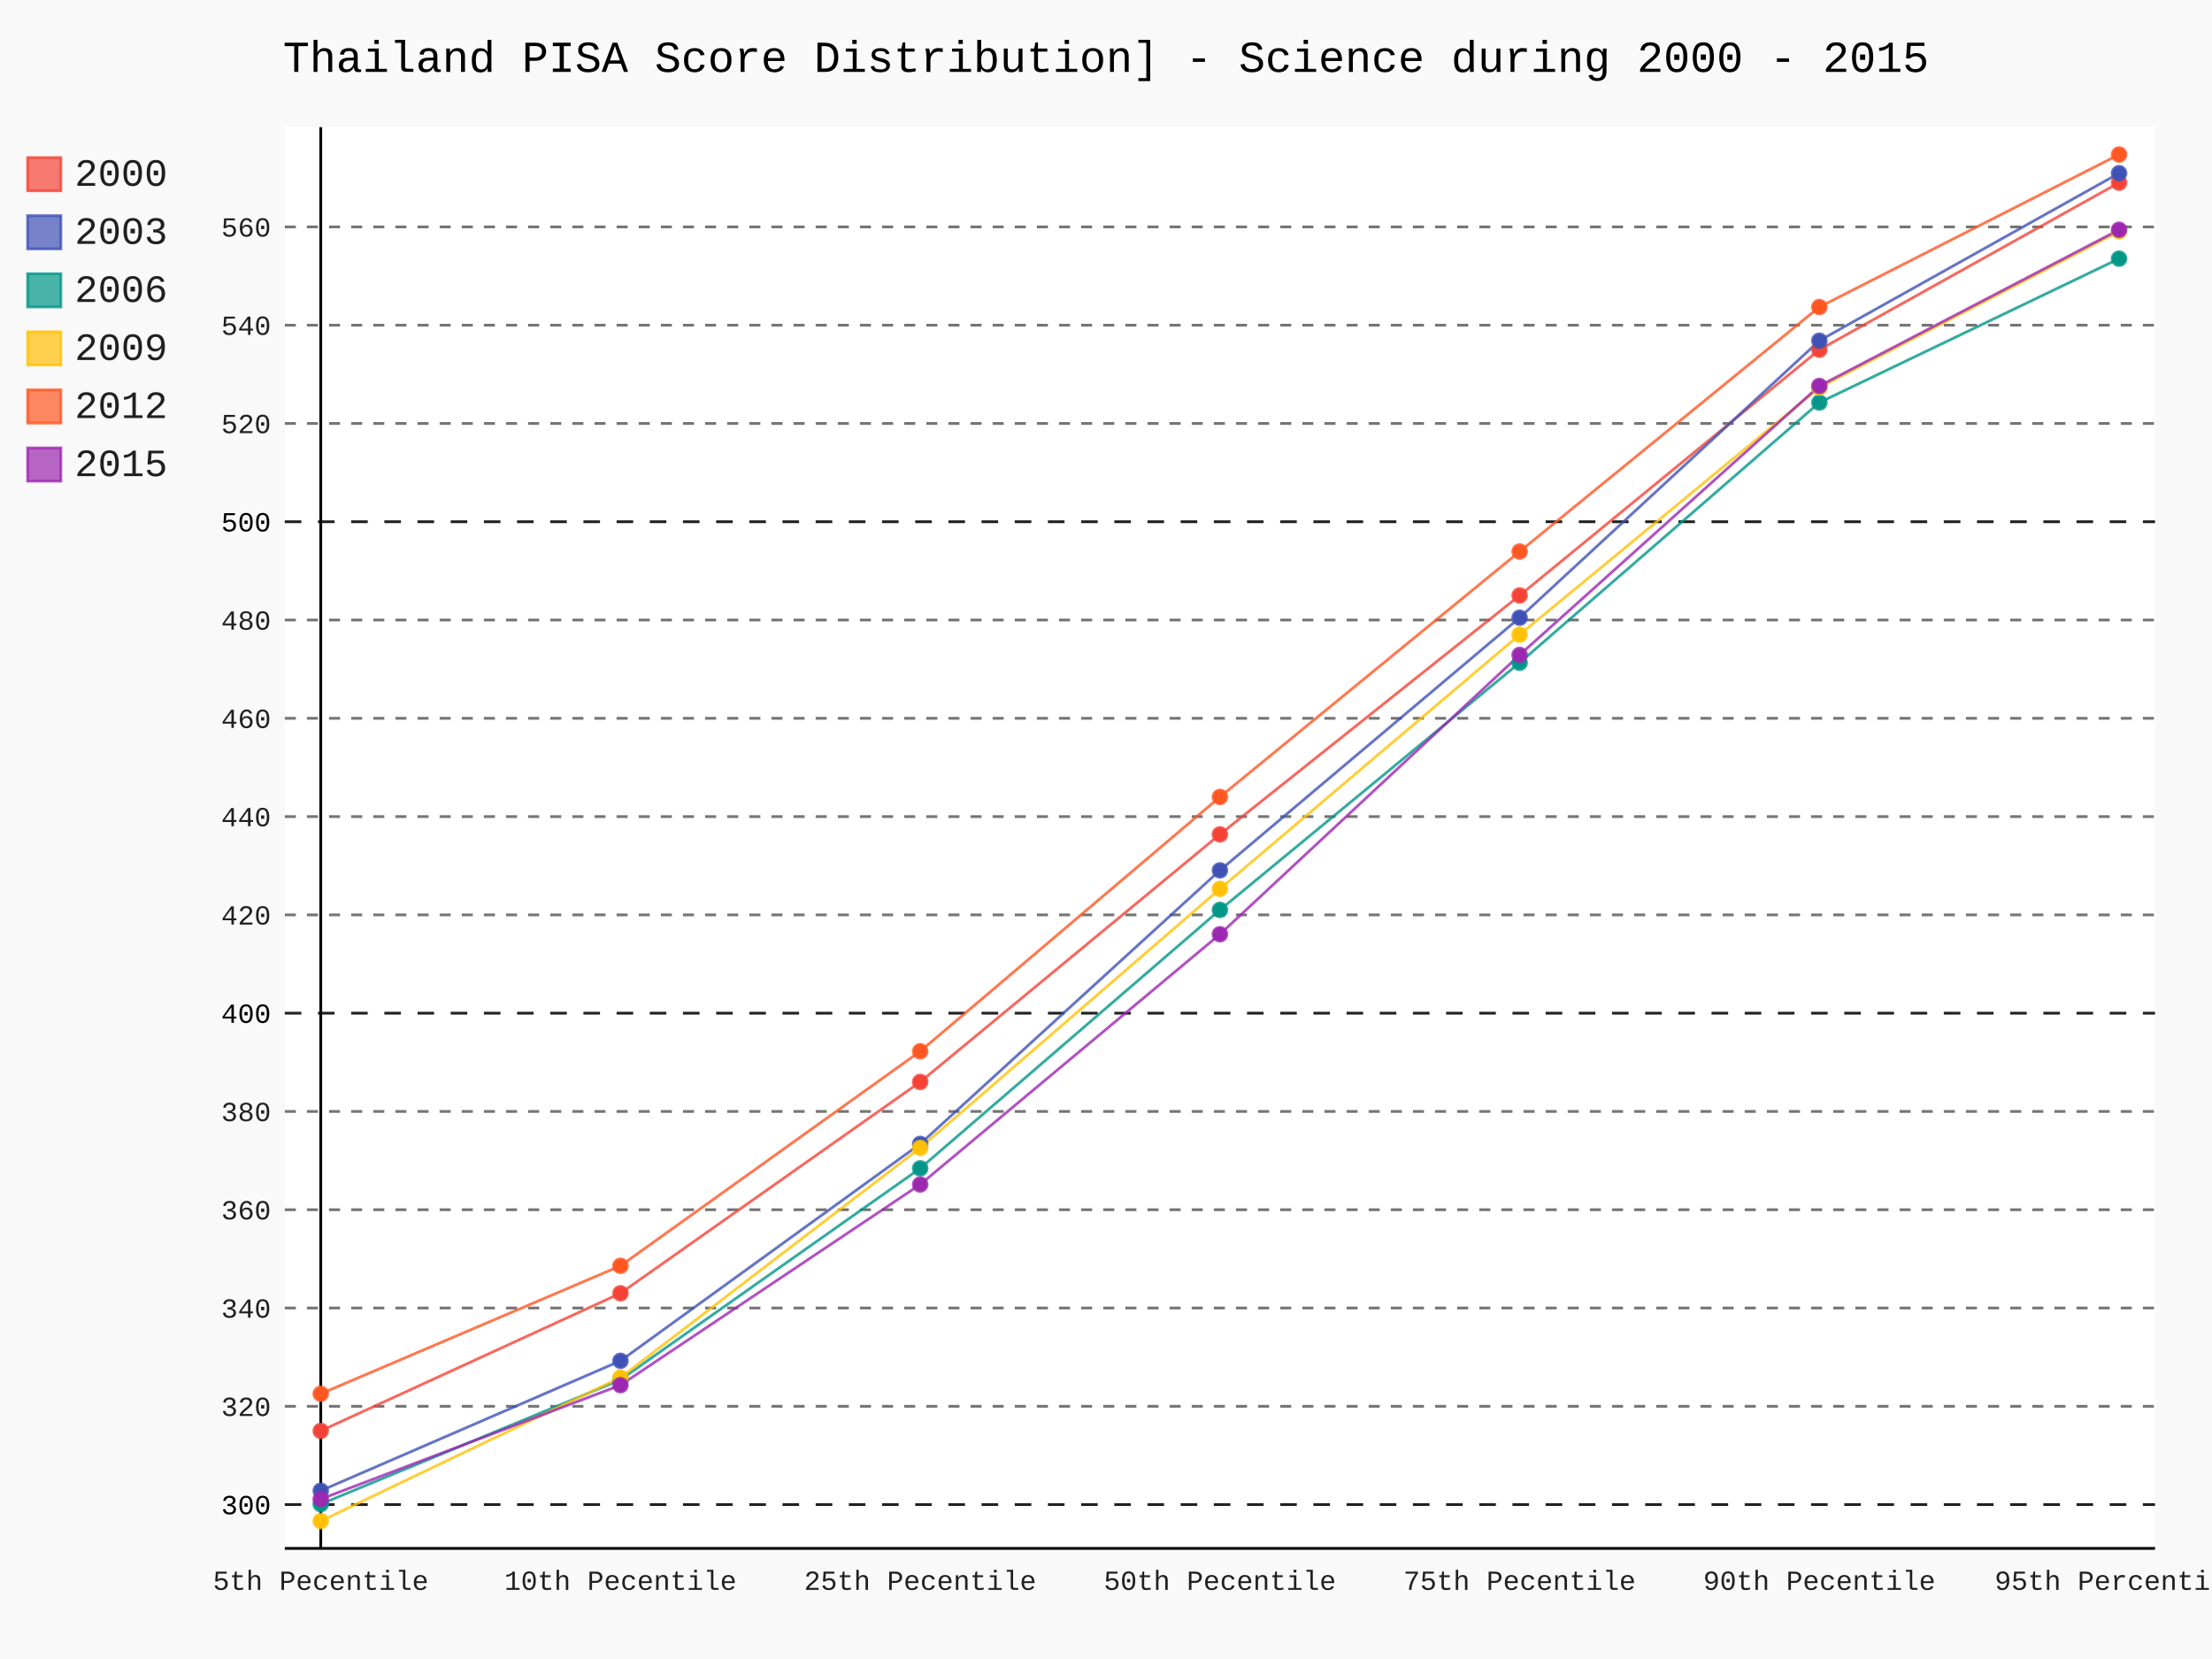
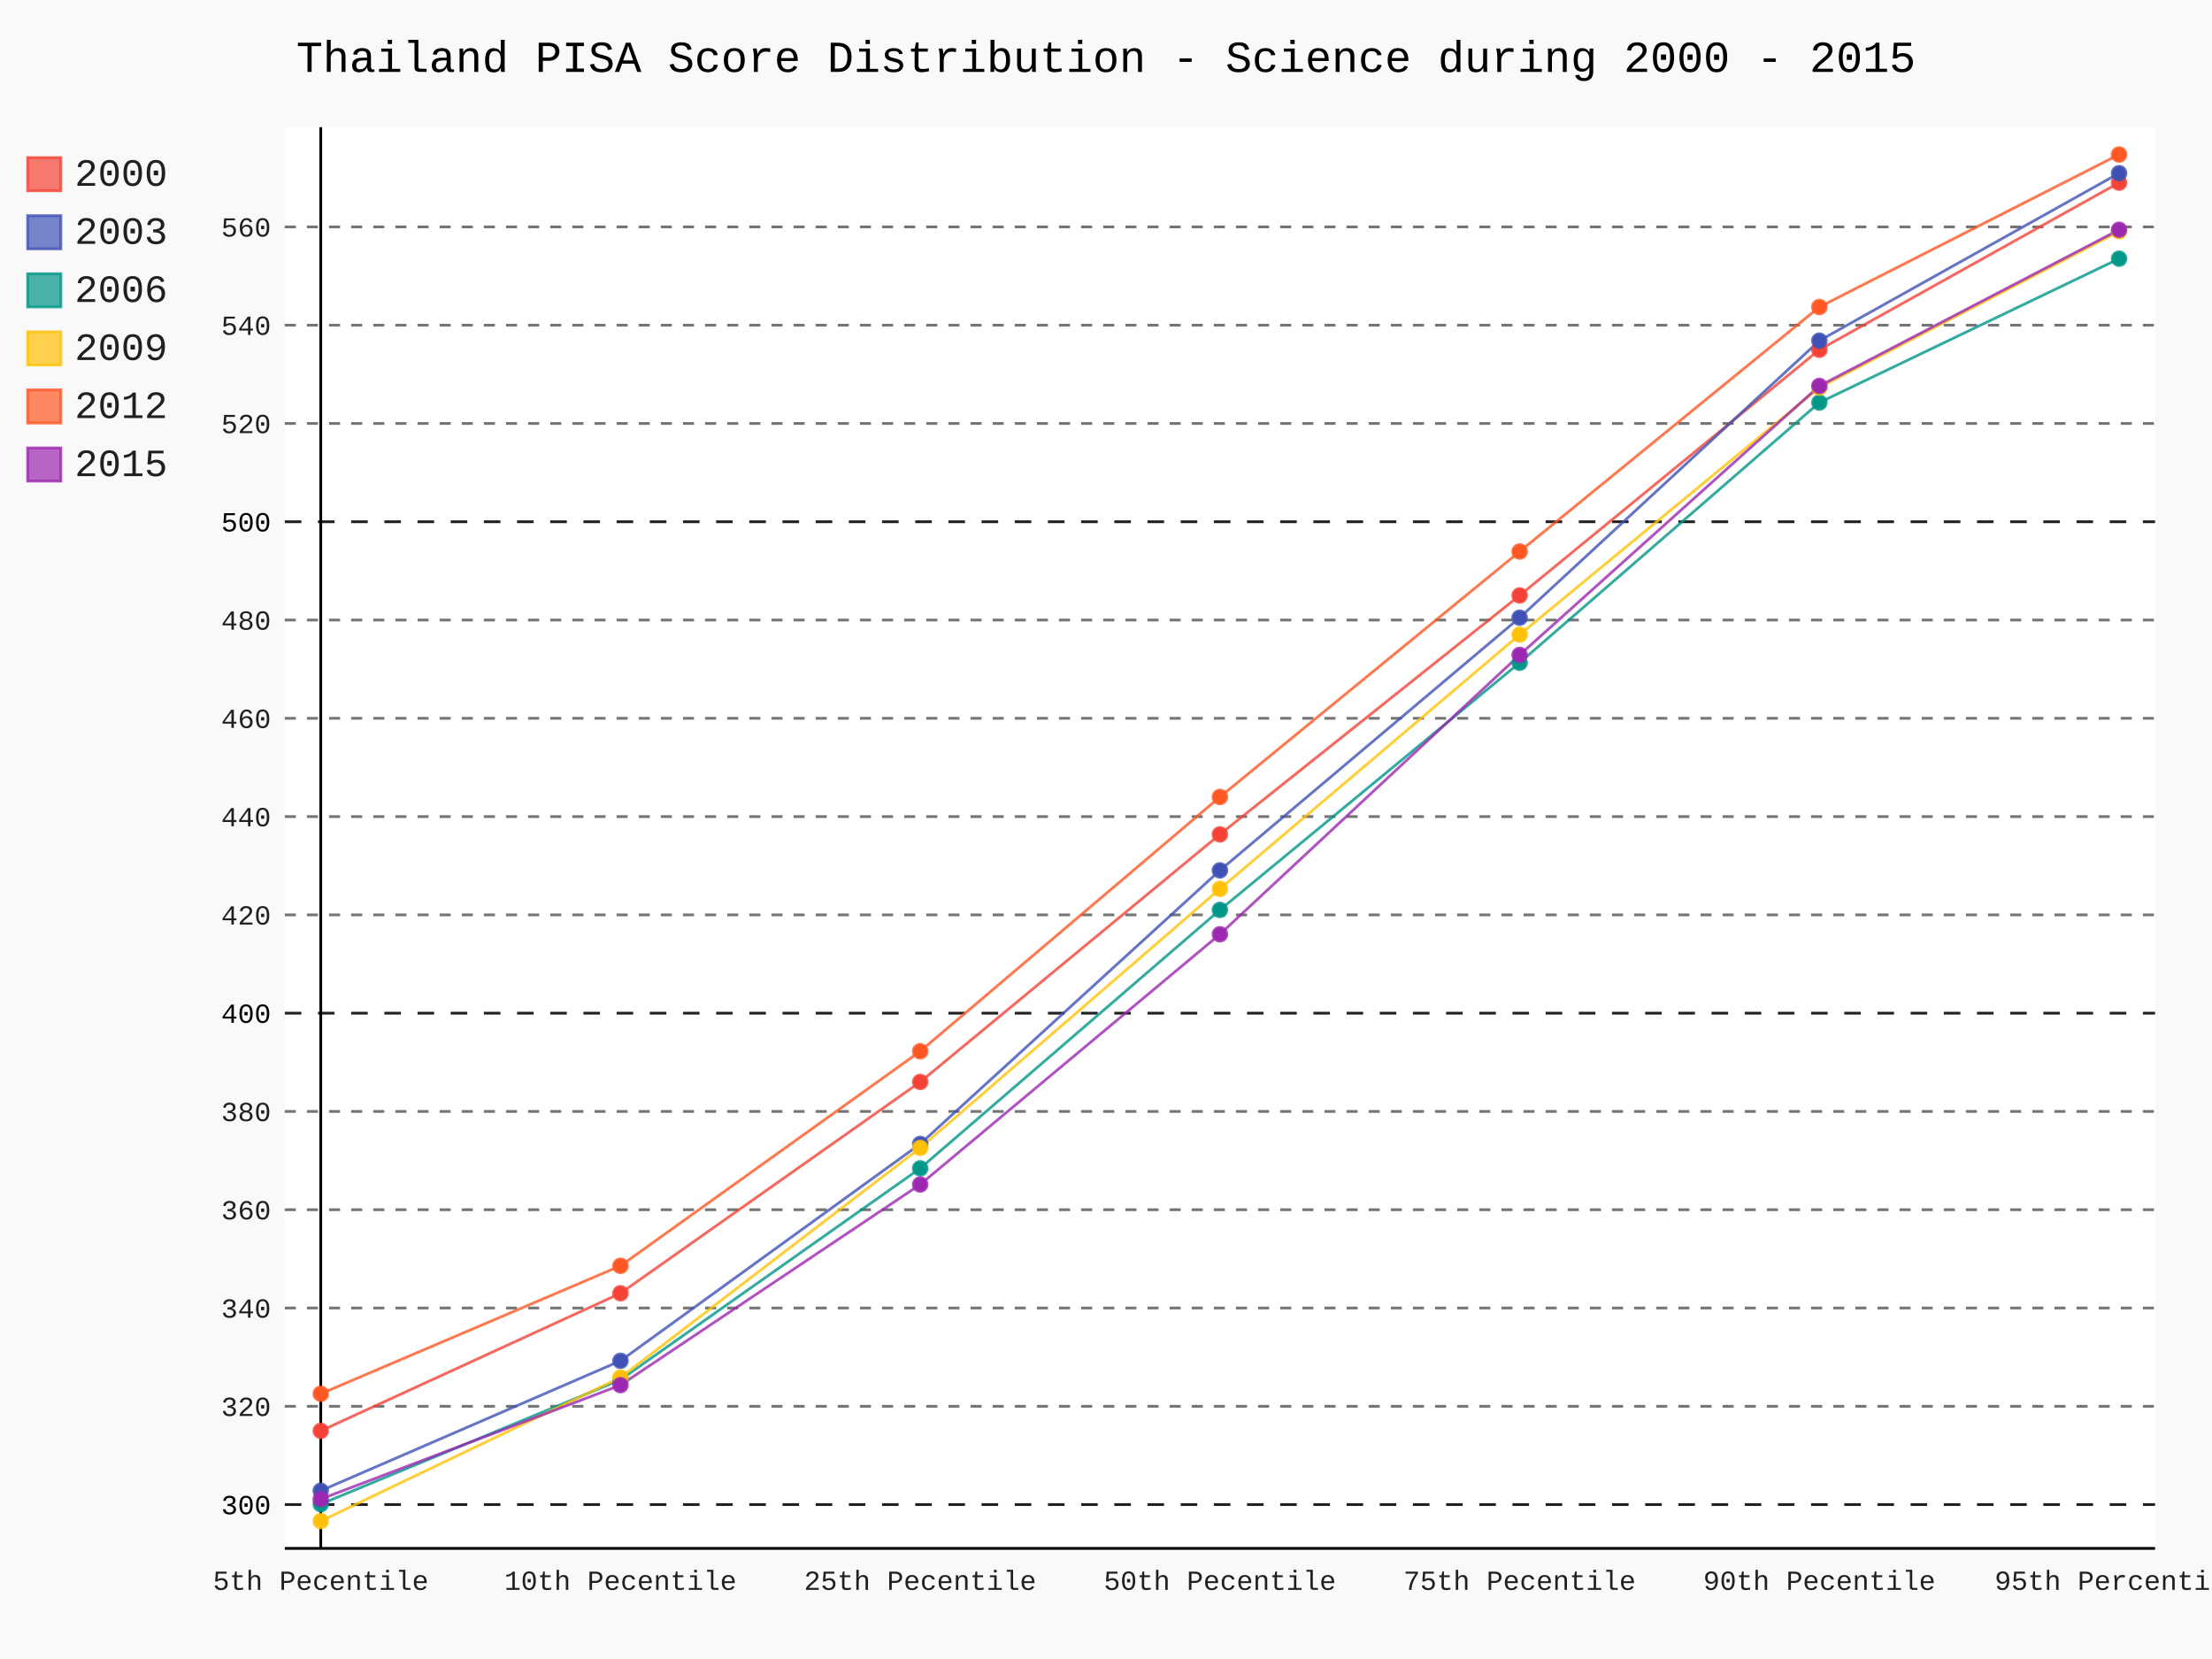
- <svg xmlns="http://www.w3.org/2000/svg" class="pygal-chart" id="chart-0b7a6504-07ad-4508-a41a-9cf91412b812" viewBox="0 0 800 600">
+ <svg xmlns="http://www.w3.org/2000/svg" id="chart-23a4f617-d87a-417a-8363-a38951d3c36a" class="pygal-chart" viewBox="0 0 800 600">
  <defs>
-     <style type="text/css">#chart-0b7a6504-07ad-4508-a41a-9cf91412b812{-webkit-user-select:none;-webkit-font-smoothing:antialiased;font-family:Consolas,"Liberation Mono",Menlo,Courier,monospace}#chart-0b7a6504-07ad-4508-a41a-9cf91412b812 .title{font-family:Consolas,"Liberation Mono",Menlo,Courier,monospace;font-size:16px}#chart-0b7a6504-07ad-4508-a41a-9cf91412b812 .legends .legend text{font-family:Consolas,"Liberation Mono",Menlo,Courier,monospace;font-size:14px}#chart-0b7a6504-07ad-4508-a41a-9cf91412b812 .axis text{font-family:Consolas,"Liberation Mono",Menlo,Courier,monospace;font-size:10px}#chart-0b7a6504-07ad-4508-a41a-9cf91412b812 .axis text.major{font-family:Consolas,"Liberation Mono",Menlo,Courier,monospace;font-size:10px}#chart-0b7a6504-07ad-4508-a41a-9cf91412b812 .text-overlay text.value{font-family:Consolas,"Liberation Mono",Menlo,Courier,monospace;font-size:16px}#chart-0b7a6504-07ad-4508-a41a-9cf91412b812 .text-overlay text.label{font-family:Consolas,"Liberation Mono",Menlo,Courier,monospace;font-size:10px}#chart-0b7a6504-07ad-4508-a41a-9cf91412b812 .tooltip{font-family:Consolas,"Liberation Mono",Menlo,Courier,monospace;font-size:14px}#chart-0b7a6504-07ad-4508-a41a-9cf91412b812 text.no_data{font-family:Consolas,"Liberation Mono",Menlo,Courier,monospace;font-size:64px}
- #chart-0b7a6504-07ad-4508-a41a-9cf91412b812{background-color:rgba(249,249,249,1)}#chart-0b7a6504-07ad-4508-a41a-9cf91412b812 path,#chart-0b7a6504-07ad-4508-a41a-9cf91412b812 line,#chart-0b7a6504-07ad-4508-a41a-9cf91412b812 rect,#chart-0b7a6504-07ad-4508-a41a-9cf91412b812 circle{-webkit-transition:150ms;-moz-transition:150ms;transition:150ms}#chart-0b7a6504-07ad-4508-a41a-9cf91412b812 .graph &gt; .background{fill:rgba(249,249,249,1)}#chart-0b7a6504-07ad-4508-a41a-9cf91412b812 .plot &gt; .background{fill:rgba(255,255,255,1)}#chart-0b7a6504-07ad-4508-a41a-9cf91412b812 .graph{fill:rgba(0,0,0,.87)}#chart-0b7a6504-07ad-4508-a41a-9cf91412b812 text.no_data{fill:rgba(0,0,0,1)}#chart-0b7a6504-07ad-4508-a41a-9cf91412b812 .title{fill:rgba(0,0,0,1)}#chart-0b7a6504-07ad-4508-a41a-9cf91412b812 .legends .legend text{fill:rgba(0,0,0,.87)}#chart-0b7a6504-07ad-4508-a41a-9cf91412b812 .legends .legend:hover text{fill:rgba(0,0,0,1)}#chart-0b7a6504-07ad-4508-a41a-9cf91412b812 .axis .line{stroke:rgba(0,0,0,1)}#chart-0b7a6504-07ad-4508-a41a-9cf91412b812 .axis .guide.line{stroke:rgba(0,0,0,.54)}#chart-0b7a6504-07ad-4508-a41a-9cf91412b812 .axis .major.line{stroke:rgba(0,0,0,.87)}#chart-0b7a6504-07ad-4508-a41a-9cf91412b812 .axis text.major{fill:rgba(0,0,0,1)}#chart-0b7a6504-07ad-4508-a41a-9cf91412b812 .axis.y .guides:hover .guide.line,#chart-0b7a6504-07ad-4508-a41a-9cf91412b812 .line-graph .axis.x .guides:hover .guide.line,#chart-0b7a6504-07ad-4508-a41a-9cf91412b812 .stackedline-graph .axis.x .guides:hover .guide.line,#chart-0b7a6504-07ad-4508-a41a-9cf91412b812 .xy-graph .axis.x .guides:hover .guide.line{stroke:rgba(0,0,0,1)}#chart-0b7a6504-07ad-4508-a41a-9cf91412b812 .axis .guides:hover text{fill:rgba(0,0,0,1)}#chart-0b7a6504-07ad-4508-a41a-9cf91412b812 .reactive{fill-opacity:.7;stroke-opacity:.8}#chart-0b7a6504-07ad-4508-a41a-9cf91412b812 .ci{stroke:rgba(0,0,0,.87)}#chart-0b7a6504-07ad-4508-a41a-9cf91412b812 .reactive.active,#chart-0b7a6504-07ad-4508-a41a-9cf91412b812 .active .reactive{fill-opacity:.8;stroke-opacity:.9;stroke-width:4}#chart-0b7a6504-07ad-4508-a41a-9cf91412b812 .ci .reactive.active{stroke-width:1.5}#chart-0b7a6504-07ad-4508-a41a-9cf91412b812 .series text{fill:rgba(0,0,0,1)}#chart-0b7a6504-07ad-4508-a41a-9cf91412b812 .tooltip rect{fill:rgba(255,255,255,1);stroke:rgba(0,0,0,1);-webkit-transition:opacity 150ms;-moz-transition:opacity 150ms;transition:opacity 150ms}#chart-0b7a6504-07ad-4508-a41a-9cf91412b812 .tooltip .label{fill:rgba(0,0,0,.87)}#chart-0b7a6504-07ad-4508-a41a-9cf91412b812 .tooltip .label{fill:rgba(0,0,0,.87)}#chart-0b7a6504-07ad-4508-a41a-9cf91412b812 .tooltip .legend{font-size:.8em;fill:rgba(0,0,0,.54)}#chart-0b7a6504-07ad-4508-a41a-9cf91412b812 .tooltip .x_label{font-size:.6em;fill:rgba(0,0,0,1)}#chart-0b7a6504-07ad-4508-a41a-9cf91412b812 .tooltip .xlink{font-size:.5em;text-decoration:underline}#chart-0b7a6504-07ad-4508-a41a-9cf91412b812 .tooltip .value{font-size:1.5em}#chart-0b7a6504-07ad-4508-a41a-9cf91412b812 .bound{font-size:.5em}#chart-0b7a6504-07ad-4508-a41a-9cf91412b812 .max-value{font-size:.75em;fill:rgba(0,0,0,.54)}#chart-0b7a6504-07ad-4508-a41a-9cf91412b812 .map-element{fill:rgba(255,255,255,1);stroke:rgba(0,0,0,.54) !important}#chart-0b7a6504-07ad-4508-a41a-9cf91412b812 .map-element .reactive{fill-opacity:inherit;stroke-opacity:inherit}#chart-0b7a6504-07ad-4508-a41a-9cf91412b812 .color-0,#chart-0b7a6504-07ad-4508-a41a-9cf91412b812 .color-0 a:visited{stroke:#F44336;fill:#F44336}#chart-0b7a6504-07ad-4508-a41a-9cf91412b812 .color-1,#chart-0b7a6504-07ad-4508-a41a-9cf91412b812 .color-1 a:visited{stroke:#3F51B5;fill:#3F51B5}#chart-0b7a6504-07ad-4508-a41a-9cf91412b812 .color-2,#chart-0b7a6504-07ad-4508-a41a-9cf91412b812 .color-2 a:visited{stroke:#009688;fill:#009688}#chart-0b7a6504-07ad-4508-a41a-9cf91412b812 .color-3,#chart-0b7a6504-07ad-4508-a41a-9cf91412b812 .color-3 a:visited{stroke:#FFC107;fill:#FFC107}#chart-0b7a6504-07ad-4508-a41a-9cf91412b812 .color-4,#chart-0b7a6504-07ad-4508-a41a-9cf91412b812 .color-4 a:visited{stroke:#FF5722;fill:#FF5722}#chart-0b7a6504-07ad-4508-a41a-9cf91412b812 .color-5,#chart-0b7a6504-07ad-4508-a41a-9cf91412b812 .color-5 a:visited{stroke:#9C27B0;fill:#9C27B0}#chart-0b7a6504-07ad-4508-a41a-9cf91412b812 .text-overlay .color-0 text{fill:black}#chart-0b7a6504-07ad-4508-a41a-9cf91412b812 .text-overlay .color-1 text{fill:black}#chart-0b7a6504-07ad-4508-a41a-9cf91412b812 .text-overlay .color-2 text{fill:black}#chart-0b7a6504-07ad-4508-a41a-9cf91412b812 .text-overlay .color-3 text{fill:black}#chart-0b7a6504-07ad-4508-a41a-9cf91412b812 .text-overlay .color-4 text{fill:black}#chart-0b7a6504-07ad-4508-a41a-9cf91412b812 .text-overlay .color-5 text{fill:black}
- #chart-0b7a6504-07ad-4508-a41a-9cf91412b812 text.no_data{text-anchor:middle}#chart-0b7a6504-07ad-4508-a41a-9cf91412b812 .guide.line{fill:none}#chart-0b7a6504-07ad-4508-a41a-9cf91412b812 .centered{text-anchor:middle}#chart-0b7a6504-07ad-4508-a41a-9cf91412b812 .title{text-anchor:middle}#chart-0b7a6504-07ad-4508-a41a-9cf91412b812 .legends .legend text{fill-opacity:1}#chart-0b7a6504-07ad-4508-a41a-9cf91412b812 .axis.x text{text-anchor:middle}#chart-0b7a6504-07ad-4508-a41a-9cf91412b812 .axis.x:not(.web) text[transform]{text-anchor:start}#chart-0b7a6504-07ad-4508-a41a-9cf91412b812 .axis.x:not(.web) text[transform].backwards{text-anchor:end}#chart-0b7a6504-07ad-4508-a41a-9cf91412b812 .axis.y text{text-anchor:end}#chart-0b7a6504-07ad-4508-a41a-9cf91412b812 .axis.y text[transform].backwards{text-anchor:start}#chart-0b7a6504-07ad-4508-a41a-9cf91412b812 .axis.y2 text{text-anchor:start}#chart-0b7a6504-07ad-4508-a41a-9cf91412b812 .axis.y2 text[transform].backwards{text-anchor:end}#chart-0b7a6504-07ad-4508-a41a-9cf91412b812 .axis .guide.line{stroke-dasharray:4,4}#chart-0b7a6504-07ad-4508-a41a-9cf91412b812 .axis .major.guide.line{stroke-dasharray:6,6}#chart-0b7a6504-07ad-4508-a41a-9cf91412b812 .horizontal .axis.y .guide.line,#chart-0b7a6504-07ad-4508-a41a-9cf91412b812 .horizontal .axis.y2 .guide.line,#chart-0b7a6504-07ad-4508-a41a-9cf91412b812 .vertical .axis.x .guide.line{opacity:0}#chart-0b7a6504-07ad-4508-a41a-9cf91412b812 .horizontal .axis.always_show .guide.line,#chart-0b7a6504-07ad-4508-a41a-9cf91412b812 .vertical .axis.always_show .guide.line{opacity:1 !important}#chart-0b7a6504-07ad-4508-a41a-9cf91412b812 .axis.y .guides:hover .guide.line,#chart-0b7a6504-07ad-4508-a41a-9cf91412b812 .axis.y2 .guides:hover .guide.line,#chart-0b7a6504-07ad-4508-a41a-9cf91412b812 .axis.x .guides:hover .guide.line{opacity:1}#chart-0b7a6504-07ad-4508-a41a-9cf91412b812 .axis .guides:hover text{opacity:1}#chart-0b7a6504-07ad-4508-a41a-9cf91412b812 .nofill{fill:none}#chart-0b7a6504-07ad-4508-a41a-9cf91412b812 .subtle-fill{fill-opacity:.2}#chart-0b7a6504-07ad-4508-a41a-9cf91412b812 .dot{stroke-width:1px;fill-opacity:1}#chart-0b7a6504-07ad-4508-a41a-9cf91412b812 .dot.active{stroke-width:5px}#chart-0b7a6504-07ad-4508-a41a-9cf91412b812 .dot.negative{fill:transparent}#chart-0b7a6504-07ad-4508-a41a-9cf91412b812 text,#chart-0b7a6504-07ad-4508-a41a-9cf91412b812 tspan{stroke:none !important}#chart-0b7a6504-07ad-4508-a41a-9cf91412b812 .series text.active{opacity:1}#chart-0b7a6504-07ad-4508-a41a-9cf91412b812 .tooltip rect{fill-opacity:.95;stroke-width:.5}#chart-0b7a6504-07ad-4508-a41a-9cf91412b812 .tooltip text{fill-opacity:1}#chart-0b7a6504-07ad-4508-a41a-9cf91412b812 .showable{visibility:hidden}#chart-0b7a6504-07ad-4508-a41a-9cf91412b812 .showable.shown{visibility:visible}#chart-0b7a6504-07ad-4508-a41a-9cf91412b812 .gauge-background{fill:rgba(229,229,229,1);stroke:none}#chart-0b7a6504-07ad-4508-a41a-9cf91412b812 .bg-lines{stroke:rgba(249,249,249,1);stroke-width:2px}</style>
+     <style type="text/css">#chart-23a4f617-d87a-417a-8363-a38951d3c36a{-webkit-user-select:none;-webkit-font-smoothing:antialiased;font-family:Consolas,"Liberation Mono",Menlo,Courier,monospace}#chart-23a4f617-d87a-417a-8363-a38951d3c36a .title{font-family:Consolas,"Liberation Mono",Menlo,Courier,monospace;font-size:16px}#chart-23a4f617-d87a-417a-8363-a38951d3c36a .legends .legend text{font-family:Consolas,"Liberation Mono",Menlo,Courier,monospace;font-size:14px}#chart-23a4f617-d87a-417a-8363-a38951d3c36a .axis text{font-family:Consolas,"Liberation Mono",Menlo,Courier,monospace;font-size:10px}#chart-23a4f617-d87a-417a-8363-a38951d3c36a .axis text.major{font-family:Consolas,"Liberation Mono",Menlo,Courier,monospace;font-size:10px}#chart-23a4f617-d87a-417a-8363-a38951d3c36a .text-overlay text.value{font-family:Consolas,"Liberation Mono",Menlo,Courier,monospace;font-size:16px}#chart-23a4f617-d87a-417a-8363-a38951d3c36a .text-overlay text.label{font-family:Consolas,"Liberation Mono",Menlo,Courier,monospace;font-size:10px}#chart-23a4f617-d87a-417a-8363-a38951d3c36a .tooltip{font-family:Consolas,"Liberation Mono",Menlo,Courier,monospace;font-size:14px}#chart-23a4f617-d87a-417a-8363-a38951d3c36a text.no_data{font-family:Consolas,"Liberation Mono",Menlo,Courier,monospace;font-size:64px}
+ #chart-23a4f617-d87a-417a-8363-a38951d3c36a{background-color:rgba(249,249,249,1)}#chart-23a4f617-d87a-417a-8363-a38951d3c36a path,#chart-23a4f617-d87a-417a-8363-a38951d3c36a line,#chart-23a4f617-d87a-417a-8363-a38951d3c36a rect,#chart-23a4f617-d87a-417a-8363-a38951d3c36a circle{-webkit-transition:150ms;-moz-transition:150ms;transition:150ms}#chart-23a4f617-d87a-417a-8363-a38951d3c36a .graph &gt; .background{fill:rgba(249,249,249,1)}#chart-23a4f617-d87a-417a-8363-a38951d3c36a .plot &gt; .background{fill:rgba(255,255,255,1)}#chart-23a4f617-d87a-417a-8363-a38951d3c36a .graph{fill:rgba(0,0,0,.87)}#chart-23a4f617-d87a-417a-8363-a38951d3c36a text.no_data{fill:rgba(0,0,0,1)}#chart-23a4f617-d87a-417a-8363-a38951d3c36a .title{fill:rgba(0,0,0,1)}#chart-23a4f617-d87a-417a-8363-a38951d3c36a .legends .legend text{fill:rgba(0,0,0,.87)}#chart-23a4f617-d87a-417a-8363-a38951d3c36a .legends .legend:hover text{fill:rgba(0,0,0,1)}#chart-23a4f617-d87a-417a-8363-a38951d3c36a .axis .line{stroke:rgba(0,0,0,1)}#chart-23a4f617-d87a-417a-8363-a38951d3c36a .axis .guide.line{stroke:rgba(0,0,0,.54)}#chart-23a4f617-d87a-417a-8363-a38951d3c36a .axis .major.line{stroke:rgba(0,0,0,.87)}#chart-23a4f617-d87a-417a-8363-a38951d3c36a .axis text.major{fill:rgba(0,0,0,1)}#chart-23a4f617-d87a-417a-8363-a38951d3c36a .axis.y .guides:hover .guide.line,#chart-23a4f617-d87a-417a-8363-a38951d3c36a .line-graph .axis.x .guides:hover .guide.line,#chart-23a4f617-d87a-417a-8363-a38951d3c36a .stackedline-graph .axis.x .guides:hover .guide.line,#chart-23a4f617-d87a-417a-8363-a38951d3c36a .xy-graph .axis.x .guides:hover .guide.line{stroke:rgba(0,0,0,1)}#chart-23a4f617-d87a-417a-8363-a38951d3c36a .axis .guides:hover text{fill:rgba(0,0,0,1)}#chart-23a4f617-d87a-417a-8363-a38951d3c36a .reactive{fill-opacity:.7;stroke-opacity:.8}#chart-23a4f617-d87a-417a-8363-a38951d3c36a .ci{stroke:rgba(0,0,0,.87)}#chart-23a4f617-d87a-417a-8363-a38951d3c36a .reactive.active,#chart-23a4f617-d87a-417a-8363-a38951d3c36a .active .reactive{fill-opacity:.8;stroke-opacity:.9;stroke-width:4}#chart-23a4f617-d87a-417a-8363-a38951d3c36a .ci .reactive.active{stroke-width:1.5}#chart-23a4f617-d87a-417a-8363-a38951d3c36a .series text{fill:rgba(0,0,0,1)}#chart-23a4f617-d87a-417a-8363-a38951d3c36a .tooltip rect{fill:rgba(255,255,255,1);stroke:rgba(0,0,0,1);-webkit-transition:opacity 150ms;-moz-transition:opacity 150ms;transition:opacity 150ms}#chart-23a4f617-d87a-417a-8363-a38951d3c36a .tooltip .label{fill:rgba(0,0,0,.87)}#chart-23a4f617-d87a-417a-8363-a38951d3c36a .tooltip .label{fill:rgba(0,0,0,.87)}#chart-23a4f617-d87a-417a-8363-a38951d3c36a .tooltip .legend{font-size:.8em;fill:rgba(0,0,0,.54)}#chart-23a4f617-d87a-417a-8363-a38951d3c36a .tooltip .x_label{font-size:.6em;fill:rgba(0,0,0,1)}#chart-23a4f617-d87a-417a-8363-a38951d3c36a .tooltip .xlink{font-size:.5em;text-decoration:underline}#chart-23a4f617-d87a-417a-8363-a38951d3c36a .tooltip .value{font-size:1.5em}#chart-23a4f617-d87a-417a-8363-a38951d3c36a .bound{font-size:.5em}#chart-23a4f617-d87a-417a-8363-a38951d3c36a .max-value{font-size:.75em;fill:rgba(0,0,0,.54)}#chart-23a4f617-d87a-417a-8363-a38951d3c36a .map-element{fill:rgba(255,255,255,1);stroke:rgba(0,0,0,.54) !important}#chart-23a4f617-d87a-417a-8363-a38951d3c36a .map-element .reactive{fill-opacity:inherit;stroke-opacity:inherit}#chart-23a4f617-d87a-417a-8363-a38951d3c36a .color-0,#chart-23a4f617-d87a-417a-8363-a38951d3c36a .color-0 a:visited{stroke:#F44336;fill:#F44336}#chart-23a4f617-d87a-417a-8363-a38951d3c36a .color-1,#chart-23a4f617-d87a-417a-8363-a38951d3c36a .color-1 a:visited{stroke:#3F51B5;fill:#3F51B5}#chart-23a4f617-d87a-417a-8363-a38951d3c36a .color-2,#chart-23a4f617-d87a-417a-8363-a38951d3c36a .color-2 a:visited{stroke:#009688;fill:#009688}#chart-23a4f617-d87a-417a-8363-a38951d3c36a .color-3,#chart-23a4f617-d87a-417a-8363-a38951d3c36a .color-3 a:visited{stroke:#FFC107;fill:#FFC107}#chart-23a4f617-d87a-417a-8363-a38951d3c36a .color-4,#chart-23a4f617-d87a-417a-8363-a38951d3c36a .color-4 a:visited{stroke:#FF5722;fill:#FF5722}#chart-23a4f617-d87a-417a-8363-a38951d3c36a .color-5,#chart-23a4f617-d87a-417a-8363-a38951d3c36a .color-5 a:visited{stroke:#9C27B0;fill:#9C27B0}#chart-23a4f617-d87a-417a-8363-a38951d3c36a .text-overlay .color-0 text{fill:black}#chart-23a4f617-d87a-417a-8363-a38951d3c36a .text-overlay .color-1 text{fill:black}#chart-23a4f617-d87a-417a-8363-a38951d3c36a .text-overlay .color-2 text{fill:black}#chart-23a4f617-d87a-417a-8363-a38951d3c36a .text-overlay .color-3 text{fill:black}#chart-23a4f617-d87a-417a-8363-a38951d3c36a .text-overlay .color-4 text{fill:black}#chart-23a4f617-d87a-417a-8363-a38951d3c36a .text-overlay .color-5 text{fill:black}
+ #chart-23a4f617-d87a-417a-8363-a38951d3c36a text.no_data{text-anchor:middle}#chart-23a4f617-d87a-417a-8363-a38951d3c36a .guide.line{fill:none}#chart-23a4f617-d87a-417a-8363-a38951d3c36a .centered{text-anchor:middle}#chart-23a4f617-d87a-417a-8363-a38951d3c36a .title{text-anchor:middle}#chart-23a4f617-d87a-417a-8363-a38951d3c36a .legends .legend text{fill-opacity:1}#chart-23a4f617-d87a-417a-8363-a38951d3c36a .axis.x text{text-anchor:middle}#chart-23a4f617-d87a-417a-8363-a38951d3c36a .axis.x:not(.web) text[transform]{text-anchor:start}#chart-23a4f617-d87a-417a-8363-a38951d3c36a .axis.x:not(.web) text[transform].backwards{text-anchor:end}#chart-23a4f617-d87a-417a-8363-a38951d3c36a .axis.y text{text-anchor:end}#chart-23a4f617-d87a-417a-8363-a38951d3c36a .axis.y text[transform].backwards{text-anchor:start}#chart-23a4f617-d87a-417a-8363-a38951d3c36a .axis.y2 text{text-anchor:start}#chart-23a4f617-d87a-417a-8363-a38951d3c36a .axis.y2 text[transform].backwards{text-anchor:end}#chart-23a4f617-d87a-417a-8363-a38951d3c36a .axis .guide.line{stroke-dasharray:4,4}#chart-23a4f617-d87a-417a-8363-a38951d3c36a .axis .major.guide.line{stroke-dasharray:6,6}#chart-23a4f617-d87a-417a-8363-a38951d3c36a .horizontal .axis.y .guide.line,#chart-23a4f617-d87a-417a-8363-a38951d3c36a .horizontal .axis.y2 .guide.line,#chart-23a4f617-d87a-417a-8363-a38951d3c36a .vertical .axis.x .guide.line{opacity:0}#chart-23a4f617-d87a-417a-8363-a38951d3c36a .horizontal .axis.always_show .guide.line,#chart-23a4f617-d87a-417a-8363-a38951d3c36a .vertical .axis.always_show .guide.line{opacity:1 !important}#chart-23a4f617-d87a-417a-8363-a38951d3c36a .axis.y .guides:hover .guide.line,#chart-23a4f617-d87a-417a-8363-a38951d3c36a .axis.y2 .guides:hover .guide.line,#chart-23a4f617-d87a-417a-8363-a38951d3c36a .axis.x .guides:hover .guide.line{opacity:1}#chart-23a4f617-d87a-417a-8363-a38951d3c36a .axis .guides:hover text{opacity:1}#chart-23a4f617-d87a-417a-8363-a38951d3c36a .nofill{fill:none}#chart-23a4f617-d87a-417a-8363-a38951d3c36a .subtle-fill{fill-opacity:.2}#chart-23a4f617-d87a-417a-8363-a38951d3c36a .dot{stroke-width:1px;fill-opacity:1}#chart-23a4f617-d87a-417a-8363-a38951d3c36a .dot.active{stroke-width:5px}#chart-23a4f617-d87a-417a-8363-a38951d3c36a .dot.negative{fill:transparent}#chart-23a4f617-d87a-417a-8363-a38951d3c36a text,#chart-23a4f617-d87a-417a-8363-a38951d3c36a tspan{stroke:none !important}#chart-23a4f617-d87a-417a-8363-a38951d3c36a .series text.active{opacity:1}#chart-23a4f617-d87a-417a-8363-a38951d3c36a .tooltip rect{fill-opacity:.95;stroke-width:.5}#chart-23a4f617-d87a-417a-8363-a38951d3c36a .tooltip text{fill-opacity:1}#chart-23a4f617-d87a-417a-8363-a38951d3c36a .showable{visibility:hidden}#chart-23a4f617-d87a-417a-8363-a38951d3c36a .showable.shown{visibility:visible}#chart-23a4f617-d87a-417a-8363-a38951d3c36a .gauge-background{fill:rgba(229,229,229,1);stroke:none}#chart-23a4f617-d87a-417a-8363-a38951d3c36a .bg-lines{stroke:rgba(249,249,249,1);stroke-width:2px}</style>
  </defs>
  <g class="graph line-graph vertical">
    <rect class="background" height="600" width="800" x="0" y="0" />
    <g class="plot" transform="translate(103, 46)">
      <rect class="background" height="514" width="676.4" x="0" y="0" />
      <g class="axis y always_show">
        <path class="line" d="M0 514 h676.4" />
        <g class="guides">
          <path class="major guide line" d="M0 498.149 h676.4" />
          <text class="major" x="-5" y="501.649">300</text>
        </g>
        <g class="guides">
          <path class="guide line" d="M0 462.604 h676.4" />
          <text class="" x="-5" y="466.104">320</text>
        </g>
        <g class="guides">
          <path class="guide line" d="M0 427.059 h676.4" />
          <text class="" x="-5" y="430.559">340</text>
        </g>
        <g class="guides">
          <path class="guide line" d="M0 391.514 h676.4" />
          <text class="" x="-5" y="395.014">360</text>
        </g>
        <g class="guides">
          <path class="guide line" d="M0 355.969 h676.4" />
          <text class="" x="-5" y="359.469">380</text>
        </g>
        <g class="guides">
          <path class="major guide line" d="M0 320.424 h676.4" />
          <text class="major" x="-5" y="323.924">400</text>
        </g>
        <g class="guides">
          <path class="guide line" d="M0 284.879 h676.4" />
          <text class="" x="-5" y="288.379">420</text>
        </g>
        <g class="guides">
          <path class="guide line" d="M0 249.333 h676.4" />
          <text class="" x="-5" y="252.833">440</text>
        </g>
        <g class="guides">
          <path class="guide line" d="M0 213.788 h676.4" />
          <text class="" x="-5" y="217.288">460</text>
        </g>
        <g class="guides">
          <path class="guide line" d="M0 178.243 h676.4" />
          <text class="" x="-5" y="181.743">480</text>
        </g>
        <g class="guides">
          <path class="major guide line" d="M0 142.698 h676.4" />
          <text class="major" x="-5" y="146.198">500</text>
        </g>
        <g class="guides">
          <path class="guide line" d="M0 107.153 h676.4" />
          <text class="" x="-5" y="110.653">520</text>
        </g>
        <g class="guides">
          <path class="guide line" d="M0 71.608 h676.4" />
          <text class="" x="-5" y="75.108">540</text>
        </g>
        <g class="guides">
          <path class="guide line" d="M0 36.063 h676.4" />
          <text class="" x="-5" y="39.563">560</text>
        </g>
      </g>
      <g class="axis x">
        <g class="guides">
          <path class="line" d="M13.008 0 v514" />
          <text class="" x="13.008" y="529.0">5th Pecentile</text>
        </g>
        <g class="guides">
          <path class="guide line" d="M121.405 0 v514" />
          <text class="" x="121.405" y="529.0">10th Pecentile</text>
        </g>
        <g class="guides">
          <path class="guide line" d="M229.803 0 v514" />
          <text class="" x="229.803" y="529.0">25th Pecentile</text>
        </g>
        <g class="guides">
          <path class="guide line" d="M338.2 0 v514" />
          <text class="" x="338.2" y="529.0">50th Pecentile</text>
        </g>
        <g class="guides">
          <path class="guide line" d="M446.597 0 v514" />
          <text class="" x="446.597" y="529.0">75th Pecentile</text>
        </g>
        <g class="guides">
          <path class="guide line" d="M554.995 0 v514" />
          <text class="" x="554.995" y="529.0">90th Pecentile</text>
        </g>
        <g class="guides">
          <path class="guide line" d="M663.392 0 v514" />
          <text class="" x="663.392" y="529.0">95th Percentile</text>
        </g>
      </g>
      <g class="series serie-0 color-0">
        <path class="line reactive nofill" d="M13.008 471.49 L121.405 421.727 229.803 345.305 338.2 255.77 446.597 169.357 554.995 80.494 663.392 20.068" />
      </g>
      <g class="series serie-1 color-1">
        <path class="line reactive nofill" d="M13.008 493.142 L121.405 446.16 229.803 367.717 338.2 268.776 446.597 177.4 554.995 77.208 663.392 16.641" />
      </g>
      <g class="series serie-2 color-2">
        <path class="line reactive nofill" d="M13.008 497.991 L121.405 453.014 229.803 376.548 338.2 283.081 446.597 193.688 554.995 99.59 663.392 47.552" />
      </g>
      <g class="series serie-3 color-3">
        <path class="line reactive nofill" d="M13.008 504.115 L121.405 452.21 229.803 369.147 338.2 275.466 446.597 183.533 554.995 94.173 663.392 37.66" />
      </g>
      <g class="series serie-4 color-4">
        <path class="line reactive nofill" d="M13.008 458.076 L121.405 411.806 229.803 334.212 338.2 242.225 446.597 153.47 554.995 65.039 663.392 9.885" />
      </g>
      <g class="series serie-5 color-5">
        <path class="line reactive nofill" d="M13.008 496.159 L121.405 454.957 229.803 382.386 338.2 291.891 446.597 190.872 554.995 93.581 663.392 37.089" />
      </g>
    </g>
    <g class="titles">
-       <text class="title plot_title" x="400.0" y="26">Thailand PISA Score Distribution] - Science during 2000 - 2015</text>
+       <text class="title plot_title" x="400.0" y="26">Thailand PISA Score Distribution - Science during 2000 - 2015</text>
    </g>
    <g class="plot overlay" transform="translate(103, 46)">
      <g class="series serie-0 color-0">
        <g class="dots">
          <circle class="dot reactive tooltip-trigger" cx="13.008" cy="471.49" r="2.5" />
        </g>
        <g class="dots">
          <circle class="dot reactive tooltip-trigger" cx="121.405" cy="421.727" r="2.5" />
        </g>
        <g class="dots">
          <circle class="dot reactive tooltip-trigger" cx="229.803" cy="345.305" r="2.5" />
        </g>
        <g class="dots">
          <circle class="dot reactive tooltip-trigger" cx="338.2" cy="255.77" r="2.5" />
        </g>
        <g class="dots">
          <circle class="dot reactive tooltip-trigger" cx="446.597" cy="169.357" r="2.5" />
        </g>
        <g class="dots">
          <circle class="dot reactive tooltip-trigger" cx="554.995" cy="80.494" r="2.5" />
        </g>
        <g class="dots">
          <circle class="dot reactive tooltip-trigger" cx="663.392" cy="20.068" r="2.5" />
        </g>
      </g>
      <g class="series serie-1 color-1">
        <g class="dots">
          <circle class="dot reactive tooltip-trigger" cx="13.008" cy="493.142" r="2.5" />
        </g>
        <g class="dots">
          <circle class="dot reactive tooltip-trigger" cx="121.405" cy="446.16" r="2.5" />
        </g>
        <g class="dots">
          <circle class="dot reactive tooltip-trigger" cx="229.803" cy="367.717" r="2.5" />
        </g>
        <g class="dots">
          <circle class="dot reactive tooltip-trigger" cx="338.2" cy="268.776" r="2.5" />
        </g>
        <g class="dots">
          <circle class="dot reactive tooltip-trigger" cx="446.597" cy="177.4" r="2.5" />
        </g>
        <g class="dots">
          <circle class="dot reactive tooltip-trigger" cx="554.995" cy="77.208" r="2.5" />
        </g>
        <g class="dots">
          <circle class="dot reactive tooltip-trigger" cx="663.392" cy="16.641" r="2.5" />
        </g>
      </g>
      <g class="series serie-2 color-2">
        <g class="dots">
          <circle class="dot reactive tooltip-trigger" cx="13.008" cy="497.991" r="2.5" />
        </g>
        <g class="dots">
          <circle class="dot reactive tooltip-trigger" cx="121.405" cy="453.014" r="2.5" />
        </g>
        <g class="dots">
          <circle class="dot reactive tooltip-trigger" cx="229.803" cy="376.548" r="2.5" />
        </g>
        <g class="dots">
          <circle class="dot reactive tooltip-trigger" cx="338.2" cy="283.081" r="2.5" />
        </g>
        <g class="dots">
          <circle class="dot reactive tooltip-trigger" cx="446.597" cy="193.688" r="2.5" />
        </g>
        <g class="dots">
          <circle class="dot reactive tooltip-trigger" cx="554.995" cy="99.59" r="2.5" />
        </g>
        <g class="dots">
          <circle class="dot reactive tooltip-trigger" cx="663.392" cy="47.552" r="2.5" />
        </g>
      </g>
      <g class="series serie-3 color-3">
        <g class="dots">
          <circle class="dot reactive tooltip-trigger" cx="13.008" cy="504.115" r="2.5" />
        </g>
        <g class="dots">
          <circle class="dot reactive tooltip-trigger" cx="121.405" cy="452.21" r="2.5" />
        </g>
        <g class="dots">
          <circle class="dot reactive tooltip-trigger" cx="229.803" cy="369.147" r="2.5" />
        </g>
        <g class="dots">
          <circle class="dot reactive tooltip-trigger" cx="338.2" cy="275.466" r="2.5" />
        </g>
        <g class="dots">
          <circle class="dot reactive tooltip-trigger" cx="446.597" cy="183.533" r="2.5" />
        </g>
        <g class="dots">
          <circle class="dot reactive tooltip-trigger" cx="554.995" cy="94.173" r="2.5" />
        </g>
        <g class="dots">
          <circle class="dot reactive tooltip-trigger" cx="663.392" cy="37.66" r="2.5" />
        </g>
      </g>
      <g class="series serie-4 color-4">
        <g class="dots">
          <circle class="dot reactive tooltip-trigger" cx="13.008" cy="458.076" r="2.5" />
        </g>
        <g class="dots">
          <circle class="dot reactive tooltip-trigger" cx="121.405" cy="411.806" r="2.5" />
        </g>
        <g class="dots">
          <circle class="dot reactive tooltip-trigger" cx="229.803" cy="334.212" r="2.5" />
        </g>
        <g class="dots">
          <circle class="dot reactive tooltip-trigger" cx="338.2" cy="242.225" r="2.5" />
        </g>
        <g class="dots">
          <circle class="dot reactive tooltip-trigger" cx="446.597" cy="153.47" r="2.5" />
        </g>
        <g class="dots">
          <circle class="dot reactive tooltip-trigger" cx="554.995" cy="65.039" r="2.5" />
        </g>
        <g class="dots">
          <circle class="dot reactive tooltip-trigger" cx="663.392" cy="9.885" r="2.5" />
        </g>
      </g>
      <g class="series serie-5 color-5">
        <g class="dots">
          <circle class="dot reactive tooltip-trigger" cx="13.008" cy="496.159" r="2.5" />
        </g>
        <g class="dots">
          <circle class="dot reactive tooltip-trigger" cx="121.405" cy="454.957" r="2.5" />
        </g>
        <g class="dots">
          <circle class="dot reactive tooltip-trigger" cx="229.803" cy="382.386" r="2.5" />
        </g>
        <g class="dots">
          <circle class="dot reactive tooltip-trigger" cx="338.2" cy="291.891" r="2.5" />
        </g>
        <g class="dots">
          <circle class="dot reactive tooltip-trigger" cx="446.597" cy="190.872" r="2.5" />
        </g>
        <g class="dots">
          <circle class="dot reactive tooltip-trigger" cx="554.995" cy="93.581" r="2.5" />
        </g>
        <g class="dots">
          <circle class="dot reactive tooltip-trigger" cx="663.392" cy="37.089" r="2.5" />
        </g>
      </g>
    </g>
    <g class="plot text-overlay" transform="translate(103, 46)">
      <g class="series serie-0 color-0" />
      <g class="series serie-1 color-1" />
      <g class="series serie-2 color-2" />
      <g class="series serie-3 color-3" />
      <g class="series serie-4 color-4" />
      <g class="series serie-5 color-5" />
    </g>
    <g class="plot tooltip-overlay" transform="translate(103, 46)">
      <g class="tooltip" style="opacity: 0" transform="translate(0 0)">
        <rect class="tooltip-box" height="0" rx="0" ry="0" width="0" />
        <g class="text" />
      </g>
    </g>
    <g class="legends" transform="translate(10, 56)">
      <g class="legend reactive activate-serie" id="activate-serie-0">
        <rect class="color-0 reactive" height="12" width="12" x="0.0" y="1.0" />
        <text x="17.0" y="11.2">2000</text>
      </g>
      <g class="legend reactive activate-serie" id="activate-serie-1">
        <rect class="color-1 reactive" height="12" width="12" x="0.0" y="22.0" />
        <text x="17.0" y="32.2">2003</text>
      </g>
      <g class="legend reactive activate-serie" id="activate-serie-2">
        <rect class="color-2 reactive" height="12" width="12" x="0.0" y="43.0" />
        <text x="17.0" y="53.2">2006</text>
      </g>
      <g class="legend reactive activate-serie" id="activate-serie-3">
        <rect class="color-3 reactive" height="12" width="12" x="0.0" y="64.0" />
        <text x="17.0" y="74.2">2009</text>
      </g>
      <g class="legend reactive activate-serie" id="activate-serie-4">
        <rect class="color-4 reactive" height="12" width="12" x="0.0" y="85.0" />
        <text x="17.0" y="95.2">2012</text>
      </g>
      <g class="legend reactive activate-serie" id="activate-serie-5">
        <rect class="color-5 reactive" height="12" width="12" x="0.0" y="106.0" />
        <text x="17.0" y="116.2">2015</text>
      </g>
    </g>
    <g class="legends" transform="translate(790, 56)" />
  </g>
</svg>
